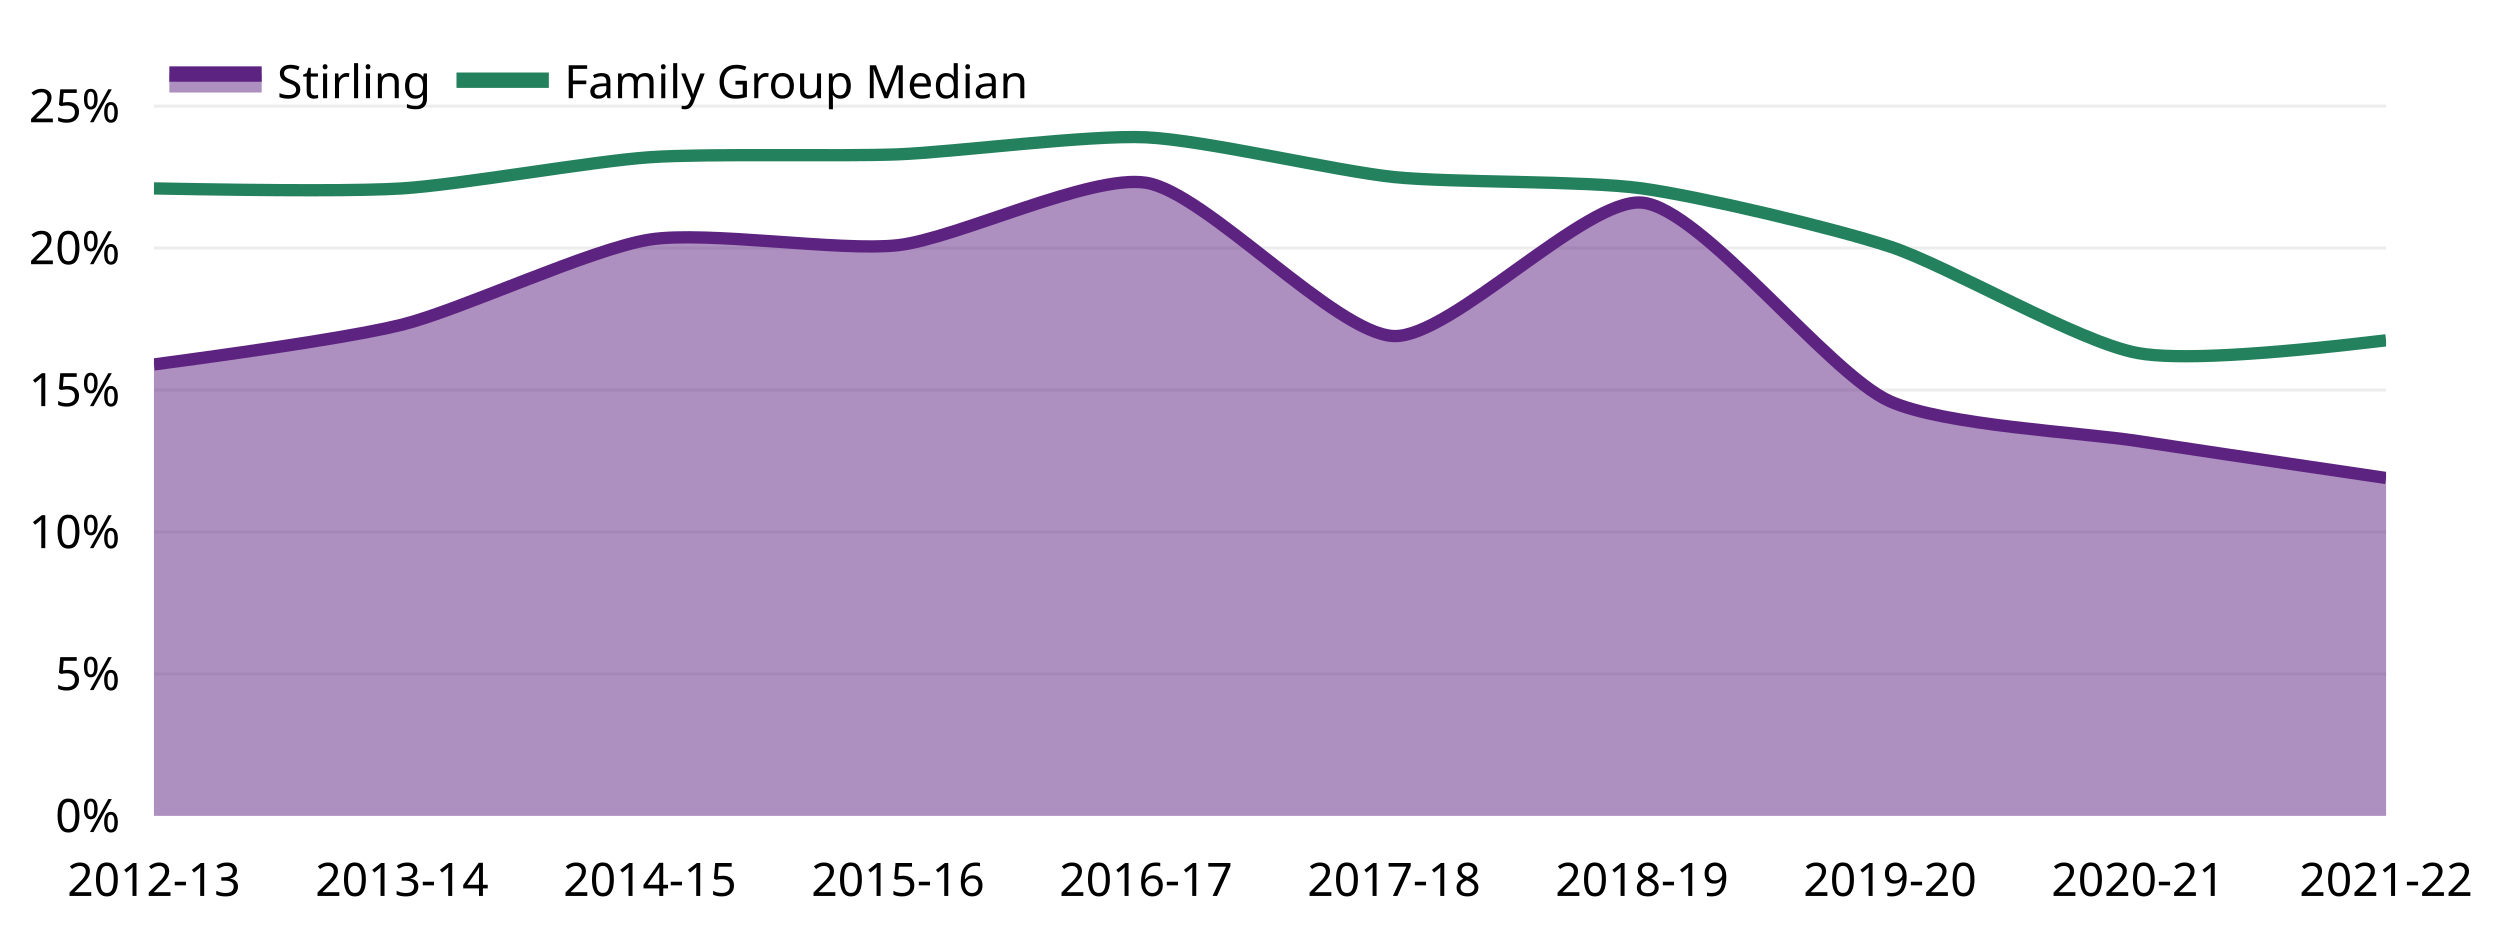
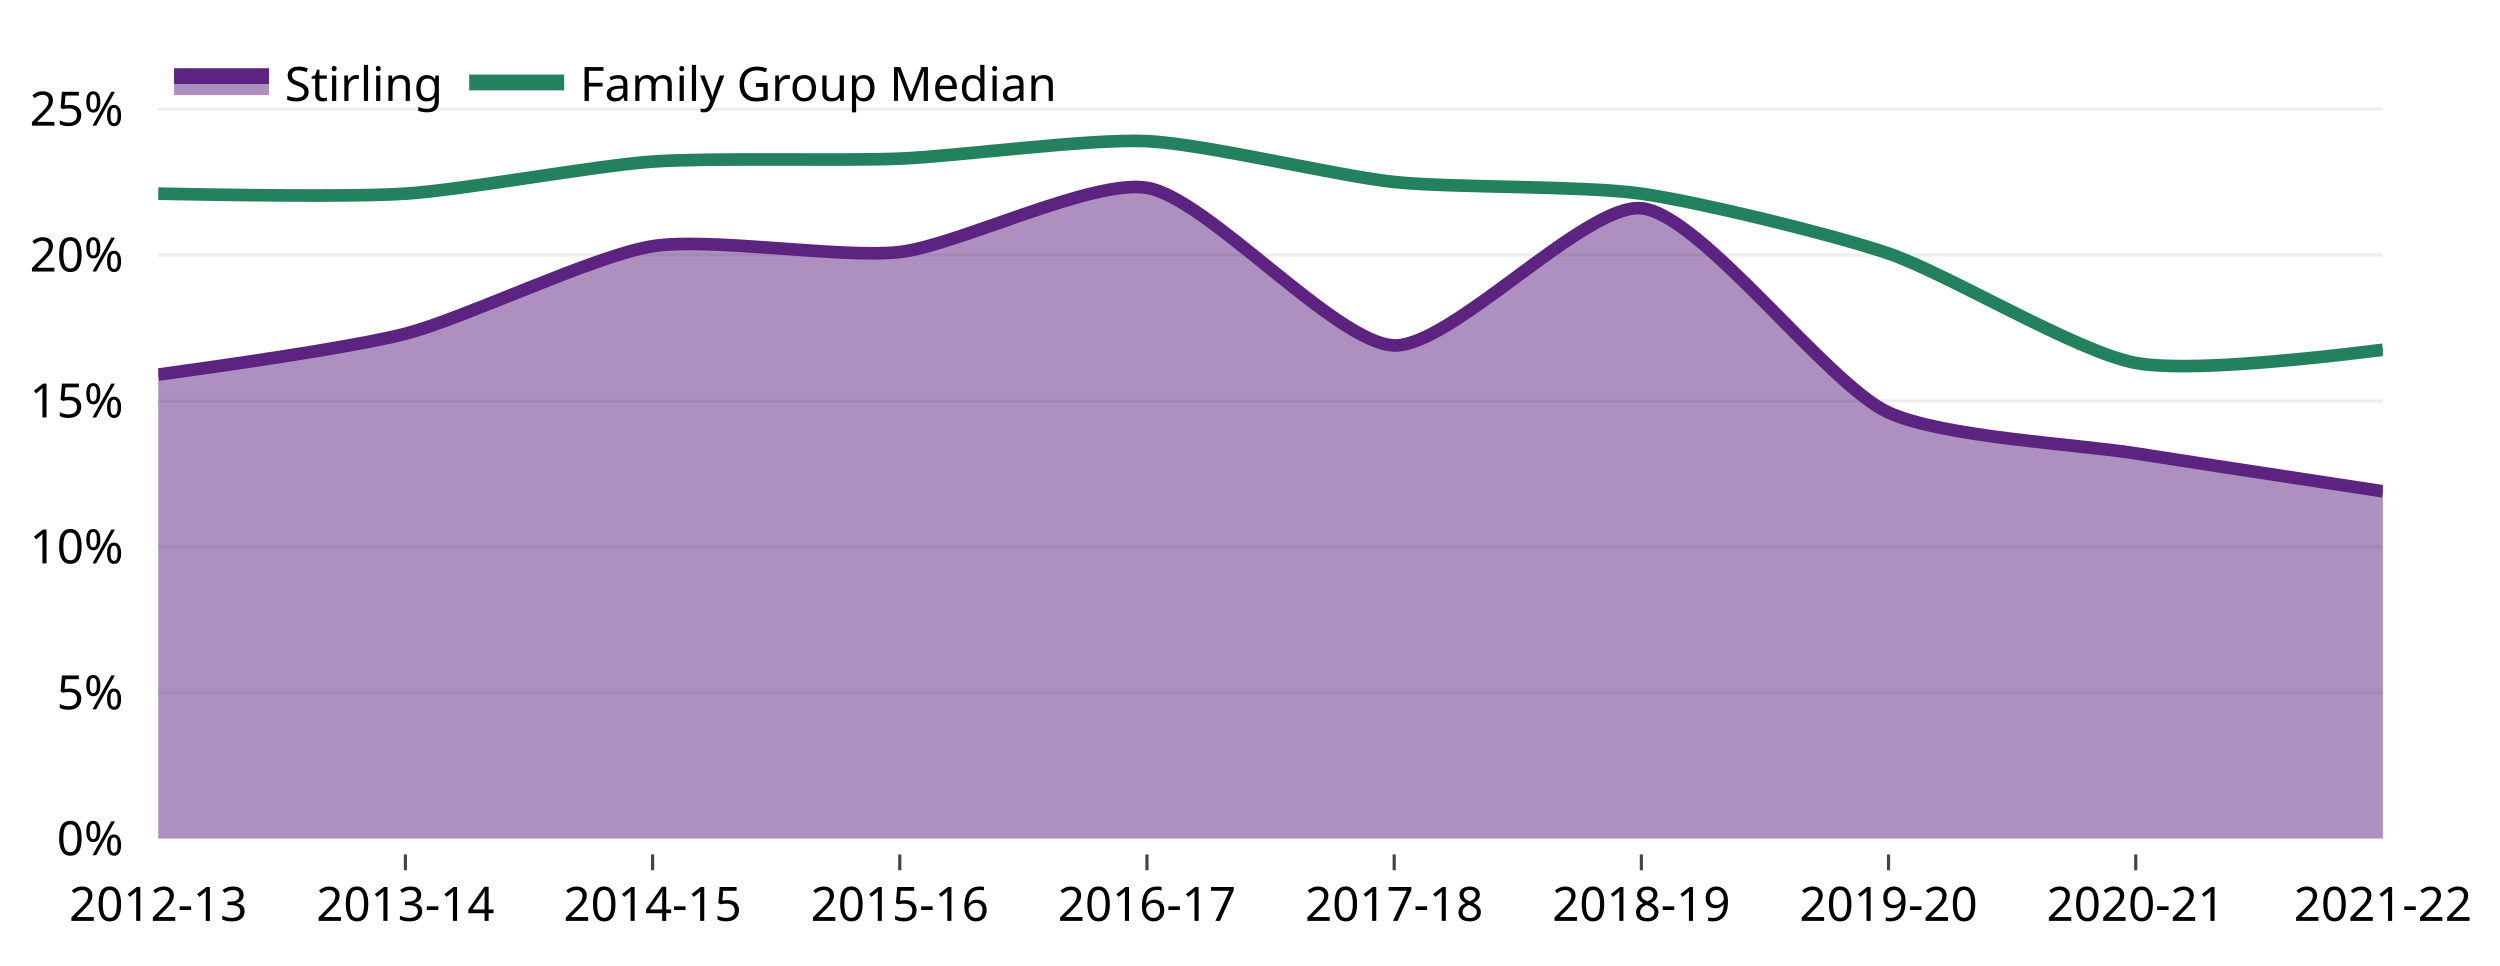
- <svg xmlns="http://www.w3.org/2000/svg" class="main-svg" width="812" height="305" style="" viewBox="0 0 812 305">
-   <rect x="0" y="0" width="812" height="305" style="fill: rgb(255, 255, 255); fill-opacity: 1;" />
-   <defs id="defs-5c2f53">
+ <svg xmlns="http://www.w3.org/2000/svg" class="main-svg" width="790" height="305" style="" viewBox="0 0 790 305">
+   <rect x="0" y="0" width="790" height="305" style="fill: rgb(255, 255, 255); fill-opacity: 1;" />
+   <defs id="defs-4bebb1">
    <g class="clips">
-       <clipPath id="clip5c2f53xyplot" class="plotclip">
-         <rect width="725" height="232" />
-       </clipPath>
-       <clipPath class="axesclip" id="clip5c2f53x">
-         <rect x="50" y="0" width="725" height="305" />
-       </clipPath>
-       <clipPath class="axesclip" id="clip5c2f53y">
-         <rect x="0" y="33" width="812" height="232" />
-       </clipPath>
-       <clipPath class="axesclip" id="clip5c2f53xy">
-         <rect x="50" y="33" width="725" height="232" />
+       <clipPath id="clip4bebb1xyplot" class="plotclip">
+         <rect width="703" height="232" />
+       </clipPath>
+       <clipPath class="axesclip" id="clip4bebb1x">
+         <rect x="50" y="0" width="703" height="305" />
+       </clipPath>
+       <clipPath class="axesclip" id="clip4bebb1y">
+         <rect x="0" y="33" width="790" height="232" />
+       </clipPath>
+       <clipPath class="axesclip" id="clip4bebb1xy">
+         <rect x="50" y="33" width="703" height="232" />
      </clipPath>
    </g>
    <g class="gradients" />
    <g class="patterns" />
  </defs>
  <g class="bglayer">
-     <rect class="bg" x="40" y="23" width="745" height="252" style="fill: rgb(0, 0, 0); fill-opacity: 0; stroke-width: 0;" />
+     <rect class="bg" x="40" y="23" width="723" height="252" style="fill: rgb(0, 0, 0); fill-opacity: 0; stroke-width: 0;" />
  </g>
  <g class="layer-below">
    <g class="imagelayer" />
    <g class="shapelayer" />
  </g>
  <g class="cartesianlayer">
    <g class="subplot xy">
      <g class="layer-subplot">
        <g class="shapelayer" />
        <g class="imagelayer" />
      </g>
      <g class="minor-gridlayer">
        <g class="x" />
        <g class="y" />
      </g>
      <g class="gridlayer">
        <g class="x">
-           <path class="xgrid crisp" transform="translate(130.56,0)" d="M0,33v232" style="stroke: rgb(255, 255, 255); stroke-opacity: 1; stroke-width: 1px;" />
-           <path class="xgrid crisp" transform="translate(211.11,0)" d="M0,33v232" style="stroke: rgb(255, 255, 255); stroke-opacity: 1; stroke-width: 1px;" />
-           <path class="xgrid crisp" transform="translate(291.67,0)" d="M0,33v232" style="stroke: rgb(255, 255, 255); stroke-opacity: 1; stroke-width: 1px;" />
-           <path class="xgrid crisp" transform="translate(372.22,0)" d="M0,33v232" style="stroke: rgb(255, 255, 255); stroke-opacity: 1; stroke-width: 1px;" />
-           <path class="xgrid crisp" transform="translate(452.78,0)" d="M0,33v232" style="stroke: rgb(255, 255, 255); stroke-opacity: 1; stroke-width: 1px;" />
-           <path class="xgrid crisp" transform="translate(533.33,0)" d="M0,33v232" style="stroke: rgb(255, 255, 255); stroke-opacity: 1; stroke-width: 1px;" />
-           <path class="xgrid crisp" transform="translate(613.89,0)" d="M0,33v232" style="stroke: rgb(255, 255, 255); stroke-opacity: 1; stroke-width: 1px;" />
-           <path class="xgrid crisp" transform="translate(694.44,0)" d="M0,33v232" style="stroke: rgb(255, 255, 255); stroke-opacity: 1; stroke-width: 1px;" />
+           <path class="xgrid crisp" transform="translate(128.11,0)" d="M0,33v232" style="stroke: rgb(255, 255, 255); stroke-opacity: 1; stroke-width: 1px;" />
+           <path class="xgrid crisp" transform="translate(206.22,0)" d="M0,33v232" style="stroke: rgb(255, 255, 255); stroke-opacity: 1; stroke-width: 1px;" />
+           <path class="xgrid crisp" transform="translate(284.33,0)" d="M0,33v232" style="stroke: rgb(255, 255, 255); stroke-opacity: 1; stroke-width: 1px;" />
+           <path class="xgrid crisp" transform="translate(362.44,0)" d="M0,33v232" style="stroke: rgb(255, 255, 255); stroke-opacity: 1; stroke-width: 1px;" />
+           <path class="xgrid crisp" transform="translate(440.56,0)" d="M0,33v232" style="stroke: rgb(255, 255, 255); stroke-opacity: 1; stroke-width: 1px;" />
+           <path class="xgrid crisp" transform="translate(518.67,0)" d="M0,33v232" style="stroke: rgb(255, 255, 255); stroke-opacity: 1; stroke-width: 1px;" />
+           <path class="xgrid crisp" transform="translate(596.78,0)" d="M0,33v232" style="stroke: rgb(255, 255, 255); stroke-opacity: 1; stroke-width: 1px;" />
+           <path class="xgrid crisp" transform="translate(674.89,0)" d="M0,33v232" style="stroke: rgb(255, 255, 255); stroke-opacity: 1; stroke-width: 1px;" />
        </g>
        <g class="y">
-           <path class="ygrid crisp" transform="translate(0,218.89)" d="M50,0h725" style="stroke: rgb(237, 237, 237); stroke-opacity: 1; stroke-width: 1px;" />
-           <path class="ygrid crisp" transform="translate(0,172.78)" d="M50,0h725" style="stroke: rgb(237, 237, 237); stroke-opacity: 1; stroke-width: 1px;" />
-           <path class="ygrid crisp" transform="translate(0,126.67)" d="M50,0h725" style="stroke: rgb(237, 237, 237); stroke-opacity: 1; stroke-width: 1px;" />
-           <path class="ygrid crisp" transform="translate(0,80.56)" d="M50,0h725" style="stroke: rgb(237, 237, 237); stroke-opacity: 1; stroke-width: 1px;" />
-           <path class="ygrid crisp" transform="translate(0,34.46)" d="M50,0h725" style="stroke: rgb(237, 237, 237); stroke-opacity: 1; stroke-width: 1px;" />
+           <path class="ygrid crisp" transform="translate(0,218.89)" d="M50,0h703" style="stroke: rgb(237, 237, 237); stroke-opacity: 1; stroke-width: 1px;" />
+           <path class="ygrid crisp" transform="translate(0,172.78)" d="M50,0h703" style="stroke: rgb(237, 237, 237); stroke-opacity: 1; stroke-width: 1px;" />
+           <path class="ygrid crisp" transform="translate(0,126.67)" d="M50,0h703" style="stroke: rgb(237, 237, 237); stroke-opacity: 1; stroke-width: 1px;" />
+           <path class="ygrid crisp" transform="translate(0,80.56)" d="M50,0h703" style="stroke: rgb(237, 237, 237); stroke-opacity: 1; stroke-width: 1px;" />
+           <path class="ygrid crisp" transform="translate(0,34.46)" d="M50,0h703" style="stroke: rgb(237, 237, 237); stroke-opacity: 1; stroke-width: 1px;" />
        </g>
      </g>
      <g class="zerolinelayer">
-         <path class="yzl zl crisp" transform="translate(0,265)" d="M50,0h725" style="stroke: rgb(255, 255, 255); stroke-opacity: 1; stroke-width: 2px;" />
+         <path class="yzl zl crisp" transform="translate(0,265)" d="M50,0h703" style="stroke: rgb(255, 255, 255); stroke-opacity: 1; stroke-width: 2px;" />
      </g>
      <path class="xlines-below" />
      <path class="ylines-below" />
      <g class="overlines-below" />
      <g class="xaxislayer-below" />
      <g class="yaxislayer-below" />
      <g class="overaxes-below" />
-       <g class="plot" transform="translate(50,33)" clip-path="url(#clip5c2f53xyplot)">
+       <g class="plot" transform="translate(50,33)" clip-path="url(#clip4bebb1xyplot)">
        <g class="scatterlayer mlayer">
-           <g class="trace scatter trace353309" style="stroke-miterlimit: 2;">
+           <g class="trace scatter trace45b845" style="stroke-miterlimit: 2;">
            <g class="fills">
              <g>
-                 <path class="js-fill" d="M725,232L0,232L0,85.37Q61.96,77.11 80.56,72.46C99.56,67.71 142.05,47.76 161.11,44.8C179.65,41.92 223.01,48.74 241.67,46.64C260.61,44.51 304,23.53 322.22,26.35C341.67,29.36 383.82,75.58 402.78,76.15C421.42,76.71 465.07,31.14 483.33,32.81C502.73,34.58 543.85,88.48 563.89,97.36C581.7,105.26 625.64,107.36 644.44,110.27Q663.23,113.17 725,122.26" style="fill: rgb(93, 35, 129); fill-opacity: 0.5; stroke-width: 0;" />
+                 <path class="js-fill" d="M703,232L0,232L0,85.37Q60.09,77.1 78.11,72.46C96.55,67.71 137.72,47.76 156.22,44.8C174.19,41.93 216.25,48.73 234.33,46.64C252.71,44.51 294.8,23.56 312.44,26.35C331.34,29.34 372.16,75.59 390.56,76.15C408.62,76.7 450.98,31.18 468.67,32.81C487.51,34.55 527.28,88.48 546.78,97.36C564.01,105.21 606.66,107.36 624.89,110.27Q643.11,113.17 703,122.26" style="fill: rgb(93, 35, 129); fill-opacity: 0.5; stroke-width: 0;" />
              </g>
            </g>
            <g class="errorbars" />
            <g class="lines">
-               <path class="js-line" d="M0,85.37Q61.96,77.11 80.56,72.46C99.56,67.71 142.05,47.76 161.11,44.8C179.65,41.92 223.01,48.74 241.67,46.64C260.61,44.51 304,23.53 322.22,26.35C341.67,29.36 383.82,75.58 402.78,76.15C421.42,76.71 465.07,31.14 483.33,32.81C502.73,34.58 543.85,88.48 563.89,97.36C581.7,105.26 625.64,107.36 644.44,110.27Q663.23,113.17 725,122.26" style="vector-effect: none; fill: none; stroke: rgb(93, 35, 129); stroke-opacity: 1; stroke-width: 4px; opacity: 1;" />
+               <path class="js-line" d="M0,85.37Q60.09,77.1 78.11,72.46C96.55,67.71 137.72,47.76 156.22,44.8C174.19,41.93 216.25,48.73 234.33,46.64C252.71,44.51 294.8,23.56 312.44,26.35C331.34,29.34 372.16,75.59 390.56,76.15C408.62,76.7 450.98,31.18 468.67,32.81C487.51,34.55 527.28,88.48 546.78,97.36C564.01,105.21 606.66,107.36 624.89,110.27Q643.11,113.17 703,122.26" style="vector-effect: none; fill: none; stroke: rgb(93, 35, 129); stroke-opacity: 1; stroke-width: 4px; opacity: 1;" />
            </g>
            <g class="points" />
            <g class="text" />
          </g>
-           <g class="trace scatter traceade236" style="stroke-miterlimit: 2; opacity: 1;">
+           <g class="trace scatter tracef248a0" style="stroke-miterlimit: 2; opacity: 1;">
            <g class="fills" />
            <g class="errorbars" />
            <g class="lines">
-               <path class="js-line" d="M0,28.2Q61.8,29.38 80.56,28.2C99.39,27.02 142.28,19.35 161.11,18.06C179.87,16.78 222.88,17.88 241.67,17.13C260.48,16.38 303.47,10.75 322.22,11.6C341.07,12.45 383.93,22.57 402.78,24.51C421.52,26.43 464.65,25.6 483.33,28.2C502.25,30.83 545.36,41 563.89,47.1C582.97,53.38 625.24,78.25 644.44,81.69Q662.86,84.99 725,77.54" style="vector-effect: none; fill: none; stroke: rgb(35, 129, 93); stroke-opacity: 1; stroke-width: 4px; opacity: 1;" />
+               <path class="js-line" d="M0,28.2Q59.92,29.38 78.11,28.2C96.37,27.02 137.96,19.35 156.22,18.06C174.41,16.78 216.12,17.88 234.33,17.13C252.57,16.38 294.26,10.75 312.44,11.6C330.72,12.45 372.28,22.57 390.56,24.51C408.73,26.43 450.57,25.61 468.67,28.2C487.02,30.83 528.82,41.01 546.78,47.1C565.29,53.38 606.24,78.26 624.89,81.69Q642.73,84.97 703,77.54" style="vector-effect: none; fill: none; stroke: rgb(35, 129, 93); stroke-opacity: 1; stroke-width: 4px; opacity: 1;" />
            </g>
            <g class="points" />
            <g class="text" />
          </g>
        </g>
      </g>
      <g class="overplot" />
-       <path class="xlines-above crisp" d="M0,0" style="fill: none;" />
+       <path class="xlines-above crisp" d="" style="fill: none; stroke-width: 1px; stroke: rgb(0, 0, 0); stroke-opacity: 0;" />
      <path class="ylines-above crisp" d="M0,0" style="fill: none;" />
      <g class="overlines-above" />
      <g class="xaxislayer-above">
+         <path class="xtick ticks crisp" d="M0,275v-5" transform="translate(128.11,0)" style="stroke: rgb(68, 68, 68); stroke-opacity: 1; stroke-width: 1px;" />
+         <path class="xtick ticks crisp" d="M0,275v-5" transform="translate(206.22,0)" style="stroke: rgb(68, 68, 68); stroke-opacity: 1; stroke-width: 1px;" />
+         <path class="xtick ticks crisp" d="M0,275v-5" transform="translate(284.33,0)" style="stroke: rgb(68, 68, 68); stroke-opacity: 1; stroke-width: 1px;" />
+         <path class="xtick ticks crisp" d="M0,275v-5" transform="translate(362.44,0)" style="stroke: rgb(68, 68, 68); stroke-opacity: 1; stroke-width: 1px;" />
+         <path class="xtick ticks crisp" d="M0,275v-5" transform="translate(440.56,0)" style="stroke: rgb(68, 68, 68); stroke-opacity: 1; stroke-width: 1px;" />
+         <path class="xtick ticks crisp" d="M0,275v-5" transform="translate(518.67,0)" style="stroke: rgb(68, 68, 68); stroke-opacity: 1; stroke-width: 1px;" />
+         <path class="xtick ticks crisp" d="M0,275v-5" transform="translate(596.78,0)" style="stroke: rgb(68, 68, 68); stroke-opacity: 1; stroke-width: 1px;" />
+         <path class="xtick ticks crisp" d="M0,275v-5" transform="translate(674.89,0)" style="stroke: rgb(68, 68, 68); stroke-opacity: 1; stroke-width: 1px;" />
        <g class="xtick">
          <text text-anchor="middle" x="0" y="291" transform="translate(50,0)" style="font-family: 'Segoe UI Semibold'; font-size: 15px; fill: rgb(0, 0, 0); fill-opacity: 1; white-space: pre; opacity: 1;">2012-13</text>
        </g>
        <g class="xtick">
-           <text text-anchor="middle" x="0" y="291" transform="translate(130.56,0)" style="font-family: 'Segoe UI Semibold'; font-size: 15px; fill: rgb(0, 0, 0); fill-opacity: 1; white-space: pre; opacity: 1;">2013-14</text>
-         </g>
-         <g class="xtick">
-           <text text-anchor="middle" x="0" y="291" transform="translate(211.11,0)" style="font-family: 'Segoe UI Semibold'; font-size: 15px; fill: rgb(0, 0, 0); fill-opacity: 1; white-space: pre; opacity: 1;">2014-15</text>
-         </g>
-         <g class="xtick">
-           <text text-anchor="middle" x="0" y="291" transform="translate(291.67,0)" style="font-family: 'Segoe UI Semibold'; font-size: 15px; fill: rgb(0, 0, 0); fill-opacity: 1; white-space: pre; opacity: 1;">2015-16</text>
-         </g>
-         <g class="xtick">
-           <text text-anchor="middle" x="0" y="291" transform="translate(372.22,0)" style="font-family: 'Segoe UI Semibold'; font-size: 15px; fill: rgb(0, 0, 0); fill-opacity: 1; white-space: pre; opacity: 1;">2016-17</text>
-         </g>
-         <g class="xtick">
-           <text text-anchor="middle" x="0" y="291" transform="translate(452.78,0)" style="font-family: 'Segoe UI Semibold'; font-size: 15px; fill: rgb(0, 0, 0); fill-opacity: 1; white-space: pre; opacity: 1;">2017-18</text>
-         </g>
-         <g class="xtick">
-           <text text-anchor="middle" x="0" y="291" transform="translate(533.33,0)" style="font-family: 'Segoe UI Semibold'; font-size: 15px; fill: rgb(0, 0, 0); fill-opacity: 1; white-space: pre; opacity: 1;">2018-19</text>
-         </g>
-         <g class="xtick">
-           <text text-anchor="middle" x="0" y="291" transform="translate(613.89,0)" style="font-family: 'Segoe UI Semibold'; font-size: 15px; fill: rgb(0, 0, 0); fill-opacity: 1; white-space: pre; opacity: 1;">2019-20</text>
-         </g>
-         <g class="xtick">
-           <text text-anchor="middle" x="0" y="291" transform="translate(694.44,0)" style="font-family: 'Segoe UI Semibold'; font-size: 15px; fill: rgb(0, 0, 0); fill-opacity: 1; white-space: pre; opacity: 1;">2020-21</text>
-         </g>
-         <g class="xtick">
-           <text text-anchor="middle" x="0" y="291" transform="translate(775,0)" style="font-family: 'Segoe UI Semibold'; font-size: 15px; fill: rgb(0, 0, 0); fill-opacity: 1; white-space: pre; opacity: 1;">2021-22</text>
+           <text text-anchor="middle" x="0" y="291" transform="translate(128.11,0)" style="font-family: 'Segoe UI Semibold'; font-size: 15px; fill: rgb(0, 0, 0); fill-opacity: 1; white-space: pre; opacity: 1;">2013-14</text>
+         </g>
+         <g class="xtick">
+           <text text-anchor="middle" x="0" y="291" transform="translate(206.22,0)" style="font-family: 'Segoe UI Semibold'; font-size: 15px; fill: rgb(0, 0, 0); fill-opacity: 1; white-space: pre; opacity: 1;">2014-15</text>
+         </g>
+         <g class="xtick">
+           <text text-anchor="middle" x="0" y="291" transform="translate(284.33,0)" style="font-family: 'Segoe UI Semibold'; font-size: 15px; fill: rgb(0, 0, 0); fill-opacity: 1; white-space: pre; opacity: 1;">2015-16</text>
+         </g>
+         <g class="xtick">
+           <text text-anchor="middle" x="0" y="291" transform="translate(362.44,0)" style="font-family: 'Segoe UI Semibold'; font-size: 15px; fill: rgb(0, 0, 0); fill-opacity: 1; white-space: pre; opacity: 1;">2016-17</text>
+         </g>
+         <g class="xtick">
+           <text text-anchor="middle" x="0" y="291" transform="translate(440.56,0)" style="font-family: 'Segoe UI Semibold'; font-size: 15px; fill: rgb(0, 0, 0); fill-opacity: 1; white-space: pre; opacity: 1;">2017-18</text>
+         </g>
+         <g class="xtick">
+           <text text-anchor="middle" x="0" y="291" transform="translate(518.67,0)" style="font-family: 'Segoe UI Semibold'; font-size: 15px; fill: rgb(0, 0, 0); fill-opacity: 1; white-space: pre; opacity: 1;">2018-19</text>
+         </g>
+         <g class="xtick">
+           <text text-anchor="middle" x="0" y="291" transform="translate(596.78,0)" style="font-family: 'Segoe UI Semibold'; font-size: 15px; fill: rgb(0, 0, 0); fill-opacity: 1; white-space: pre; opacity: 1;">2019-20</text>
+         </g>
+         <g class="xtick">
+           <text text-anchor="middle" x="0" y="291" transform="translate(674.89,0)" style="font-family: 'Segoe UI Semibold'; font-size: 15px; fill: rgb(0, 0, 0); fill-opacity: 1; white-space: pre; opacity: 1;">2020-21</text>
+         </g>
+         <g class="xtick">
+           <text text-anchor="middle" x="0" y="291" transform="translate(753,0)" style="font-family: 'Segoe UI Semibold'; font-size: 15px; fill: rgb(0, 0, 0); fill-opacity: 1; white-space: pre; opacity: 1;">2021-22</text>
        </g>
      </g>
      <g class="yaxislayer-above">
        <g class="ytick">
          <text text-anchor="end" x="39" y="5.25" transform="translate(0,265)" style="font-family: 'Segoe UI Semibold'; font-size: 15px; fill: rgb(0, 0, 0); fill-opacity: 1; white-space: pre; opacity: 1;">0%</text>
        </g>
        <g class="ytick">
          <text text-anchor="end" x="39" y="5.25" style="font-family: 'Segoe UI Semibold'; font-size: 15px; fill: rgb(0, 0, 0); fill-opacity: 1; white-space: pre; opacity: 1;" transform="translate(0,218.89)">5%</text>
        </g>
        <g class="ytick">
          <text text-anchor="end" x="39" y="5.25" style="font-family: 'Segoe UI Semibold'; font-size: 15px; fill: rgb(0, 0, 0); fill-opacity: 1; white-space: pre; opacity: 1;" transform="translate(0,172.78)">10%</text>
        </g>
        <g class="ytick">
          <text text-anchor="end" x="39" y="5.25" style="font-family: 'Segoe UI Semibold'; font-size: 15px; fill: rgb(0, 0, 0); fill-opacity: 1; white-space: pre; opacity: 1;" transform="translate(0,126.67)">15%</text>
        </g>
        <g class="ytick">
          <text text-anchor="end" x="39" y="5.25" style="font-family: 'Segoe UI Semibold'; font-size: 15px; fill: rgb(0, 0, 0); fill-opacity: 1; white-space: pre; opacity: 1;" transform="translate(0,80.56)">20%</text>
        </g>
        <g class="ytick">
          <text text-anchor="end" x="39" y="5.25" style="font-family: 'Segoe UI Semibold'; font-size: 15px; fill: rgb(0, 0, 0); fill-opacity: 1; white-space: pre; opacity: 1;" transform="translate(0,34.46)">25%</text>
        </g>
      </g>
      <g class="overaxes-above" />
    </g>
  </g>
  <g class="polarlayer" />
  <g class="smithlayer" />
  <g class="ternarylayer" />
  <g class="geolayer" />
  <g class="funnelarealayer" />
  <g class="pielayer" />
  <g class="iciclelayer" />
  <g class="treemaplayer" />
  <g class="sunburstlayer" />
  <g class="glimages" />
-   <defs id="topdefs-5c2f53">
+   <defs id="topdefs-4bebb1">
    <g class="clips" />
-     <clipPath id="legend5c2f53">
+     <clipPath id="legend4bebb1">
      <rect width="285" height="33" x="0" y="0" />
    </clipPath>
  </defs>
  <g class="layer-above">
    <g class="imagelayer" />
    <g class="shapelayer" />
  </g>
  <g class="infolayer">
    <g class="legend" pointer-events="all" transform="translate(50,9.8)">
      <rect class="bg" shape-rendering="crispEdges" width="285" height="33" x="0" y="0" style="stroke: rgb(68, 68, 68); stroke-opacity: 1; fill: rgb(0, 0, 0); fill-opacity: 0; stroke-width: 0px;" />
-       <g class="scrollbox" transform="" clip-path="url(#legend5c2f53)">
+       <g class="scrollbox" transform="" clip-path="url(#legend4bebb1)">
        <g class="groups">
          <g class="traces" transform="translate(0,16.25)" style="opacity: 1;">
            <text class="legendtext" text-anchor="start" x="40" y="5.85" style="font-family: 'Segoe UI Semibold'; font-size: 15px; fill: rgb(0, 0, 0); fill-opacity: 1; white-space: pre;">Stirling</text>
            <g class="layers">
              <g class="legendfill">
                <path class="js-fill" d="M5,-2h30v6h-30z" style="stroke-width: 0; fill: rgb(93, 35, 129); fill-opacity: 0.5;" />
              </g>
              <g class="legendlines">
                <path class="js-line" d="M5,-2h30" style="fill: none; stroke: rgb(93, 35, 129); stroke-opacity: 1; stroke-width: 5px;" />
              </g>
              <g class="legendsymbols">
                <g class="legendpoints" />
              </g>
            </g>
            <rect class="legendtoggle" x="0" y="-11.25" width="90.766" height="22.5" style="fill: rgb(0, 0, 0); fill-opacity: 0;" />
          </g>
          <g class="traces" transform="translate(93.26562,16.25)" style="opacity: 1;">
            <text class="legendtext" text-anchor="start" x="40" y="5.85" style="font-family: 'Segoe UI Semibold'; font-size: 15px; fill: rgb(0, 0, 0); fill-opacity: 1; white-space: pre;">Family Group Median</text>
            <g class="layers" style="opacity: 1;">
              <g class="legendfill" />
              <g class="legendlines">
                <path class="js-line" d="M5,0h30" style="fill: none; stroke: rgb(35, 129, 93); stroke-opacity: 1; stroke-width: 5px;" />
              </g>
              <g class="legendsymbols">
                <g class="legendpoints" />
              </g>
            </g>
            <rect class="legendtoggle" x="0" y="-11.25" width="188.609" height="22.5" style="fill: rgb(0, 0, 0); fill-opacity: 0;" />
          </g>
        </g>
      </g>
      <rect class="scrollbar" rx="20" ry="3" width="0" height="0" x="0" y="0" style="fill: rgb(128, 139, 164); fill-opacity: 1;" />
    </g>
    <g class="g-gtitle" />
    <g class="g-xtitle" />
    <g class="g-ytitle" />
  </g>
</svg>
